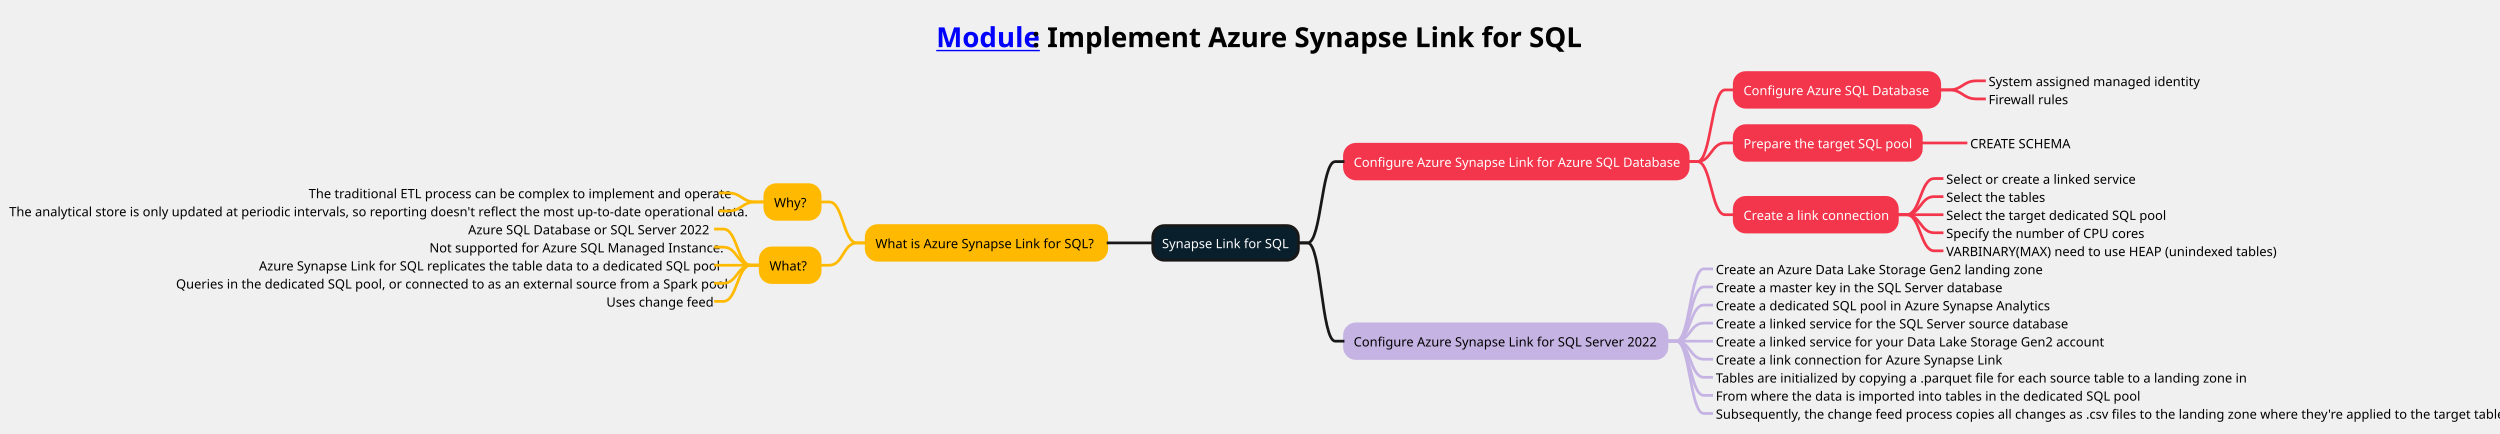
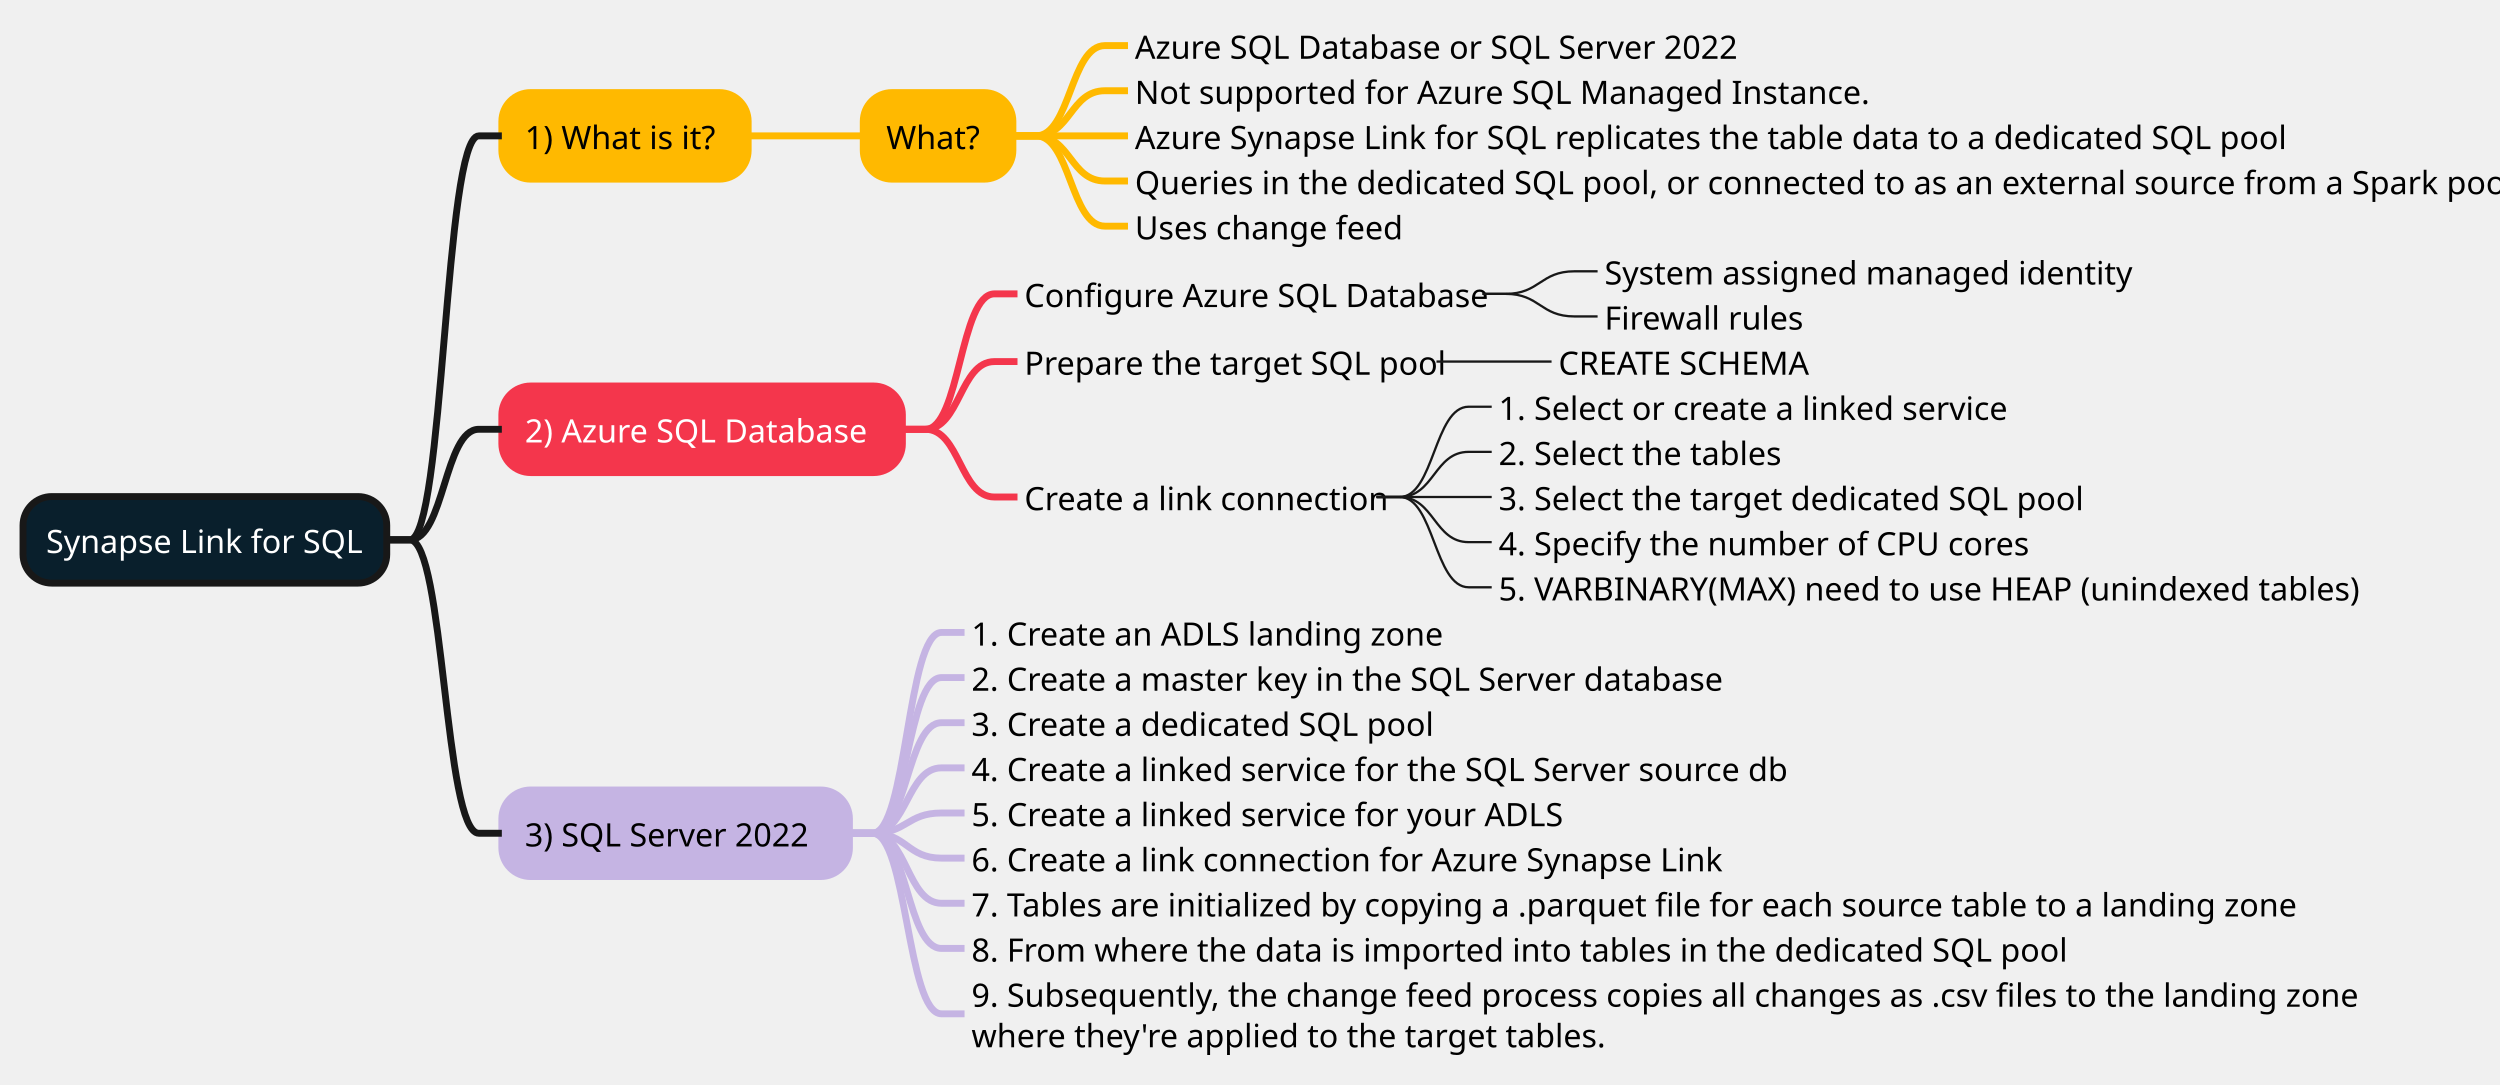
- <svg xmlns="http://www.w3.org/2000/svg" xmlns:xlink="http://www.w3.org/1999/xlink" contentStyleType="text/css" height="470px" preserveAspectRatio="none" style="width:2713px;height:470px;background:#FFFFFF;" version="1.1" viewBox="0 0 2713 470" width="2713px" zoomAndPan="magnify">
+ <svg xmlns="http://www.w3.org/2000/svg" contentStyleType="text/css" height="471px" preserveAspectRatio="none" style="width:1086px;height:471px;background:#FFFFFF;" version="1.1" viewBox="0 0 1086 471" width="1086px" zoomAndPan="magnify">
  <defs />
  <g>
-     <rect fill="none" height="47.734" id="_title" style="stroke:none;stroke-width:1.0;" width="688" x="1011" y="15" />
-     <a href="https://learn.microsoft.com/training/modules/implement-synapse-link-for-sql/" target="_top" title="https://learn.microsoft.com/training/modules/implement-synapse-link-for-sql/" xlink:actuate="onRequest" xlink:href="https://learn.microsoft.com/training/modules/implement-synapse-link-for-sql/" xlink:show="new" xlink:title="https://learn.microsoft.com/training/modules/implement-synapse-link-for-sql/" xlink:type="simple">
-       <text fill="#0000FF" font-family="sans-serif" font-size="30" font-weight="bold" lengthAdjust="spacing" text-decoration="underline" textLength="104" x="1016" y="51.143">Module</text>
-     </a>
-     <text fill="#000000" font-family="sans-serif" font-size="30" font-weight="bold" lengthAdjust="spacing" textLength="574" x="1120" y="51.143">: Implement Azure Synapse Link for SQL</text>
-     <rect fill="#091F2C" height="37.609" rx="12.5" ry="12.5" style="stroke:#181818;stroke-width:3.0;" width="158" x="1251" y="244.805" />
-     <text fill="#FFFFFF" font-family="sans-serif" font-size="14" lengthAdjust="spacing" textLength="138" x="1261" y="269.338">Synapse Link for SQL</text>
-     <rect fill="#F4364C" height="37.609" rx="12.5" ry="12.5" style="stroke:#F4364C;stroke-width:3.0;" width="373" x="1459" y="156.562" />
-     <text fill="#FFFFFF" font-family="sans-serif" font-size="14" lengthAdjust="spacing" textLength="349" x="1469" y="181.096">Configure Azure Synapse Link for Azure SQL Database</text>
-     <rect fill="#F4364C" height="37.609" rx="12.5" ry="12.5" style="stroke:#F4364C;stroke-width:3.0;" width="223" x="1882" y="78.734" />
-     <text fill="#FFFFFF" font-family="sans-serif" font-size="14" lengthAdjust="spacing" textLength="199" x="1892" y="103.268">Configure Azure SQL Database</text>
-     <text fill="#000000" font-family="sans-serif" font-size="14" lengthAdjust="spacing" textLength="219" x="2158" y="93.463">System assigned managed identity</text>
-     <path d="M2105,97.539 L2115,97.539 C2130,97.539 2130,87.734 2145,87.734 L2155,87.734 " fill="none" style="stroke:#F4364C;stroke-width:3.0;" />
-     <text fill="#000000" font-family="sans-serif" font-size="14" lengthAdjust="spacing" textLength="83" x="2158" y="113.072">Firewall rules</text>
-     <path d="M2105,97.539 L2115,97.539 C2130,97.539 2130,107.344 2145,107.344 L2155,107.344 " fill="none" style="stroke:#F4364C;stroke-width:3.0;" />
-     <path d="M1832,175.367 L1842,175.367 C1857,175.367 1857,97.539 1872,97.539 L1882,97.539 " fill="none" style="stroke:#F4364C;stroke-width:3.0;" />
-     <rect fill="#F4364C" height="37.609" rx="12.5" ry="12.5" style="stroke:#F4364C;stroke-width:3.0;" width="203" x="1882" y="136.344" />
-     <text fill="#FFFFFF" font-family="sans-serif" font-size="14" lengthAdjust="spacing" textLength="179" x="1892" y="160.877">Prepare the target SQL pool</text>
-     <text fill="#000000" font-family="sans-serif" font-size="14" lengthAdjust="spacing" textLength="117" x="2138" y="160.877">CREATE SCHEMA</text>
-     <path d="M2085,155.148 L2095,155.148 C2110,155.148 2110,155.148 2125,155.148 L2135,155.148 " fill="none" style="stroke:#F4364C;stroke-width:3.0;" />
-     <path d="M1832,175.367 L1842,175.367 C1857,175.367 1857,155.148 1872,155.148 L1882,155.148 " fill="none" style="stroke:#F4364C;stroke-width:3.0;" />
-     <rect fill="#F4364C" height="37.609" rx="12.5" ry="12.5" style="stroke:#F4364C;stroke-width:3.0;" width="177" x="1882" y="214.172" />
-     <text fill="#FFFFFF" font-family="sans-serif" font-size="14" lengthAdjust="spacing" textLength="153" x="1892" y="238.705">Create a link connection</text>
-     <text fill="#000000" font-family="sans-serif" font-size="14" lengthAdjust="spacing" textLength="202" x="2112" y="199.486">Select or create a linked service</text>
-     <path d="M2059,232.977 L2069,232.977 C2084,232.977 2084,193.758 2099,193.758 L2109,193.758 " fill="none" style="stroke:#F4364C;stroke-width:3.0;" />
-     <text fill="#000000" font-family="sans-serif" font-size="14" lengthAdjust="spacing" textLength="105" x="2112" y="219.096">Select the tables</text>
-     <path d="M2059,232.977 L2069,232.977 C2084,232.977 2084,213.367 2099,213.367 L2109,213.367 " fill="none" style="stroke:#F4364C;stroke-width:3.0;" />
-     <text fill="#000000" font-family="sans-serif" font-size="14" lengthAdjust="spacing" textLength="233" x="2112" y="238.705">Select the target dedicated SQL pool</text>
-     <path d="M2059,232.977 L2069,232.977 C2084,232.977 2084,232.977 2099,232.977 L2109,232.977 " fill="none" style="stroke:#F4364C;stroke-width:3.0;" />
-     <text fill="#000000" font-family="sans-serif" font-size="14" lengthAdjust="spacing" textLength="209" x="2112" y="258.315">Specify the number of CPU cores</text>
-     <path d="M2059,232.977 L2069,232.977 C2084,232.977 2084,252.586 2099,252.586 L2109,252.586 " fill="none" style="stroke:#F4364C;stroke-width:3.0;" />
-     <text fill="#000000" font-family="sans-serif" font-size="14" lengthAdjust="spacing" textLength="355" x="2112" y="277.924">VARBINARY(MAX) need to use HEAP (unindexed tables)</text>
-     <path d="M2059,232.977 L2069,232.977 C2084,232.977 2084,272.195 2099,272.195 L2109,272.195 " fill="none" style="stroke:#F4364C;stroke-width:3.0;" />
-     <path d="M1832,175.367 L1842,175.367 C1857,175.367 1857,232.977 1872,232.977 L1882,232.977 " fill="none" style="stroke:#F4364C;stroke-width:3.0;" />
-     <path d="M1409,263.609 L1419,263.609 C1434,263.609 1434,175.367 1449,175.367 L1459,175.367 " fill="none" style="stroke:#181818;stroke-width:3.0;" />
-     <rect fill="#C5B4E3" height="37.609" rx="12.5" ry="12.5" style="stroke:#C5B4E3;stroke-width:3.0;" width="350" x="1459" y="351.438" />
-     <text fill="#000000" font-family="sans-serif" font-size="14" lengthAdjust="spacing" textLength="326" x="1469" y="375.971">Configure Azure Synapse Link for SQL Server 2022</text>
-     <text fill="#000000" font-family="sans-serif" font-size="14" lengthAdjust="spacing" textLength="349" x="1862" y="297.533">Create an Azure Data Lake Storage Gen2 landing zone</text>
-     <path d="M1809,370.242 L1819,370.242 C1834,370.242 1834,291.805 1849,291.805 L1859,291.805 " fill="none" style="stroke:#C5B4E3;stroke-width:3.0;" />
-     <text fill="#000000" font-family="sans-serif" font-size="14" lengthAdjust="spacing" textLength="308" x="1862" y="317.143">Create a master key in the SQL Server database</text>
-     <path d="M1809,370.242 L1819,370.242 C1834,370.242 1834,311.414 1849,311.414 L1859,311.414 " fill="none" style="stroke:#C5B4E3;stroke-width:3.0;" />
-     <text fill="#000000" font-family="sans-serif" font-size="14" lengthAdjust="spacing" textLength="358" x="1862" y="336.752">Create a dedicated SQL pool in Azure Synapse Analytics</text>
-     <path d="M1809,370.242 L1819,370.242 C1834,370.242 1834,331.023 1849,331.023 L1859,331.023 " fill="none" style="stroke:#C5B4E3;stroke-width:3.0;" />
-     <text fill="#000000" font-family="sans-serif" font-size="14" lengthAdjust="spacing" textLength="378" x="1862" y="356.361">Create a linked service for the SQL Server source database</text>
-     <path d="M1809,370.242 L1819,370.242 C1834,370.242 1834,350.633 1849,350.633 L1859,350.633 " fill="none" style="stroke:#C5B4E3;stroke-width:3.0;" />
-     <text fill="#000000" font-family="sans-serif" font-size="14" lengthAdjust="spacing" textLength="414" x="1862" y="375.971">Create a linked service for your Data Lake Storage Gen2 account</text>
-     <path d="M1809,370.242 L1819,370.242 C1834,370.242 1834,370.242 1849,370.242 L1859,370.242 " fill="none" style="stroke:#C5B4E3;stroke-width:3.0;" />
-     <text fill="#000000" font-family="sans-serif" font-size="14" lengthAdjust="spacing" textLength="303" x="1862" y="395.58">Create a link connection for Azure Synapse Link</text>
-     <path d="M1809,370.242 L1819,370.242 C1834,370.242 1834,389.852 1849,389.852 L1859,389.852 " fill="none" style="stroke:#C5B4E3;stroke-width:3.0;" />
-     <text fill="#000000" font-family="sans-serif" font-size="14" lengthAdjust="spacing" textLength="557" x="1862" y="415.19">Tables are initialized by copying a .parquet file for each source table to a landing zone in</text>
-     <path d="M1809,370.242 L1819,370.242 C1834,370.242 1834,409.461 1849,409.461 L1859,409.461 " fill="none" style="stroke:#C5B4E3;stroke-width:3.0;" />
-     <text fill="#000000" font-family="sans-serif" font-size="14" lengthAdjust="spacing" textLength="441" x="1862" y="434.799">From where the data is imported into tables in the dedicated SQL pool</text>
-     <path d="M1809,370.242 L1819,370.242 C1834,370.242 1834,429.07 1849,429.07 L1859,429.07 " fill="none" style="stroke:#C5B4E3;stroke-width:3.0;" />
-     <text fill="#000000" font-family="sans-serif" font-size="14" lengthAdjust="spacing" textLength="839" x="1862" y="454.408">Subsequently, the change feed process copies all changes as .csv files to the landing zone where they're applied to the target tables.</text>
-     <path d="M1809,370.242 L1819,370.242 C1834,370.242 1834,448.68 1849,448.68 L1859,448.68 " fill="none" style="stroke:#C5B4E3;stroke-width:3.0;" />
-     <path d="M1409,263.609 L1419,263.609 C1434,263.609 1434,370.242 1449,370.242 L1459,370.242 " fill="none" style="stroke:#181818;stroke-width:3.0;" />
-     <rect fill="#FFB900" height="37.609" rx="12.5" ry="12.5" style="stroke:#FFB900;stroke-width:3.0;" width="261" x="940" y="244.805" />
-     <text fill="#000000" font-family="sans-serif" font-size="14" lengthAdjust="spacing" textLength="237" x="950" y="269.338">What is Azure Synapse Link for SQL?</text>
-     <rect fill="#FFB900" height="37.609" rx="12.5" ry="12.5" style="stroke:#FFB900;stroke-width:3.0;" width="60" x="830" y="200.379" />
-     <text fill="#000000" font-family="sans-serif" font-size="14" lengthAdjust="spacing" textLength="36" x="840" y="224.912">Why?</text>
-     <text fill="#000000" font-family="sans-serif" font-size="14" lengthAdjust="spacing" textLength="442" x="335" y="215.107">The traditional ETL process can be complex to implement and operate</text>
-     <path d="M830,219.184 L820,219.184 C805,219.184 805,209.379 790,209.379 L780,209.379 " fill="none" style="stroke:#FFB900;stroke-width:3.0;" />
-     <text fill="#000000" font-family="sans-serif" font-size="14" lengthAdjust="spacing" textLength="767" x="10" y="234.717">The analytical store is only updated at periodic intervals, so reporting doesn't reflect the most up-to-date operational data.</text>
-     <path d="M830,219.184 L820,219.184 C805,219.184 805,228.988 790,228.988 L780,228.988 " fill="none" style="stroke:#FFB900;stroke-width:3.0;" />
-     <path d="M940,263.609 L930,263.609 C915,263.609 915,219.184 900,219.184 L890,219.184 " fill="none" style="stroke:#FFB900;stroke-width:3.0;" />
-     <rect fill="#FFB900" height="37.609" rx="12.5" ry="12.5" style="stroke:#FFB900;stroke-width:3.0;" width="65" x="825" y="269.012" />
-     <text fill="#000000" font-family="sans-serif" font-size="14" lengthAdjust="spacing" textLength="41" x="835" y="293.545">What?</text>
-     <text fill="#000000" font-family="sans-serif" font-size="14" lengthAdjust="spacing" textLength="264" x="508" y="254.326">Azure SQL Database or SQL Server 2022</text>
-     <path d="M825,287.816 L815,287.816 C800,287.816 800,248.598 785,248.598 L775,248.598 " fill="none" style="stroke:#FFB900;stroke-width:3.0;" />
-     <text fill="#000000" font-family="sans-serif" font-size="14" lengthAdjust="spacing" textLength="306" x="466" y="273.935">Not supported for Azure SQL Managed Instance.</text>
-     <path d="M825,287.816 L815,287.816 C800,287.816 800,268.207 785,268.207 L775,268.207 " fill="none" style="stroke:#FFB900;stroke-width:3.0;" />
-     <text fill="#000000" font-family="sans-serif" font-size="14" lengthAdjust="spacing" textLength="491" x="281" y="293.545">Azure Synapse Link for SQL replicates the table data to a dedicated SQL pool</text>
-     <path d="M825,287.816 L815,287.816 C800,287.816 800,287.816 785,287.816 L775,287.816 " fill="none" style="stroke:#FFB900;stroke-width:3.0;" />
-     <text fill="#000000" font-family="sans-serif" font-size="14" lengthAdjust="spacing" textLength="581" x="191" y="313.154">Queries in the dedicated SQL pool, or connected to as an external source from a Spark pool</text>
-     <path d="M825,287.816 L815,287.816 C800,287.816 800,307.426 785,307.426 L775,307.426 " fill="none" style="stroke:#FFB900;stroke-width:3.0;" />
-     <text fill="#000000" font-family="sans-serif" font-size="14" lengthAdjust="spacing" textLength="114" x="658" y="332.764">Uses change feed</text>
-     <path d="M825,287.816 L815,287.816 C800,287.816 800,327.035 785,327.035 L775,327.035 " fill="none" style="stroke:#FFB900;stroke-width:3.0;" />
-     <path d="M940,263.609 L930,263.609 C915,263.609 915,287.816 900,287.816 L890,287.816 " fill="none" style="stroke:#FFB900;stroke-width:3.0;" />
-     <path d="M1251,263.609 L1241,263.609 C1226,263.609 1226,263.609 1211,263.609 L1201,263.609 " fill="none" style="stroke:#181818;stroke-width:3.0;" />
+     <rect fill="#091F2C" height="37.609" rx="12.5" ry="12.5" style="stroke:#181818;stroke-width:3.0;" width="158" x="10" y="215.703" />
+     <text fill="#FFFFFF" font-family="sans-serif" font-size="14" lengthAdjust="spacing" textLength="138" x="20" y="240.236">Synapse Link for SQL</text>
+     <rect fill="#FFB900" height="37.609" rx="12.5" ry="12.5" style="stroke:#FFB900;stroke-width:3.0;" width="107" x="218" y="40.219" />
+     <text fill="#000000" font-family="sans-serif" font-size="14" lengthAdjust="spacing" textLength="83" x="228" y="64.752">1) What is it?</text>
+     <rect fill="#FFB900" height="37.609" rx="12.5" ry="12.5" style="stroke:#FFB900;stroke-width:3.0;" width="65" x="375" y="40.219" />
+     <text fill="#000000" font-family="sans-serif" font-size="14" lengthAdjust="spacing" textLength="41" x="385" y="64.752">What?</text>
+     <text fill="#000000" font-family="sans-serif" font-size="14" lengthAdjust="spacing" textLength="264" x="493" y="25.533">Azure SQL Database or SQL Server 2022</text>
+     <path d="M440,59.023 L450,59.023 C465,59.023 465,19.805 480,19.805 L490,19.805 " fill="none" style="stroke:#FFB900;stroke-width:3.0;" />
+     <text fill="#000000" font-family="sans-serif" font-size="14" lengthAdjust="spacing" textLength="306" x="493" y="45.143">Not supported for Azure SQL Managed Instance.</text>
+     <path d="M440,59.023 L450,59.023 C465,59.023 465,39.414 480,39.414 L490,39.414 " fill="none" style="stroke:#FFB900;stroke-width:3.0;" />
+     <text fill="#000000" font-family="sans-serif" font-size="14" lengthAdjust="spacing" textLength="491" x="493" y="64.752">Azure Synapse Link for SQL replicates the table data to a dedicated SQL pool</text>
+     <path d="M440,59.023 L450,59.023 C465,59.023 465,59.023 480,59.023 L490,59.023 " fill="none" style="stroke:#FFB900;stroke-width:3.0;" />
+     <text fill="#000000" font-family="sans-serif" font-size="14" lengthAdjust="spacing" textLength="581" x="493" y="84.361">Queries in the dedicated SQL pool, or connected to as an external source from a Spark pool</text>
+     <path d="M440,59.023 L450,59.023 C465,59.023 465,78.633 480,78.633 L490,78.633 " fill="none" style="stroke:#FFB900;stroke-width:3.0;" />
+     <text fill="#000000" font-family="sans-serif" font-size="14" lengthAdjust="spacing" textLength="114" x="493" y="103.971">Uses change feed</text>
+     <path d="M440,59.023 L450,59.023 C465,59.023 465,98.242 480,98.242 L490,98.242 " fill="none" style="stroke:#FFB900;stroke-width:3.0;" />
+     <path d="M325,59.023 L335,59.023 C350,59.023 350,59.023 365,59.023 L375,59.023 " fill="none" style="stroke:#FFB900;stroke-width:3.0;" />
+     <path d="M168,234.508 L178,234.508 C193,234.508 193,59.023 208,59.023 L218,59.023 " fill="none" style="stroke:#181818;stroke-width:3.0;" />
+     <rect fill="#F4364C" height="37.609" rx="12.5" ry="12.5" style="stroke:#F4364C;stroke-width:3.0;" width="174" x="218" y="167.68" />
+     <text fill="#FFFFFF" font-family="sans-serif" font-size="14" lengthAdjust="spacing" textLength="150" x="228" y="192.213">2) Azure SQL Database</text>
+     <text fill="#000000" font-family="sans-serif" font-size="14" lengthAdjust="spacing" textLength="199" x="445" y="133.385">Configure Azure SQL Database</text>
+     <text fill="#000000" font-family="sans-serif" font-size="14" lengthAdjust="spacing" textLength="219" x="697" y="123.58">System assigned managed identity</text>
+     <path d="M644,127.656 L654,127.656 C669,127.656 669,117.852 684,117.852 L694,117.852 " fill="none" style="stroke:#181818;stroke-width:1.0;" />
+     <text fill="#000000" font-family="sans-serif" font-size="14" lengthAdjust="spacing" textLength="83" x="697" y="143.19">Firewall rules</text>
+     <path d="M644,127.656 L654,127.656 C669,127.656 669,137.461 684,137.461 L694,137.461 " fill="none" style="stroke:#181818;stroke-width:1.0;" />
+     <path d="M392,186.484 L402,186.484 C417,186.484 417,127.656 432,127.656 L442,127.656 " fill="none" style="stroke:#F4364C;stroke-width:3.0;" />
+     <text fill="#000000" font-family="sans-serif" font-size="14" lengthAdjust="spacing" textLength="179" x="445" y="162.799">Prepare the target SQL pool</text>
+     <text fill="#000000" font-family="sans-serif" font-size="14" lengthAdjust="spacing" textLength="117" x="677" y="162.799">CREATE SCHEMA</text>
+     <path d="M624,157.07 L634,157.07 C649,157.07 649,157.07 664,157.07 L674,157.07 " fill="none" style="stroke:#181818;stroke-width:1.0;" />
+     <path d="M392,186.484 L402,186.484 C417,186.484 417,157.07 432,157.07 L442,157.07 " fill="none" style="stroke:#F4364C;stroke-width:3.0;" />
+     <text fill="#000000" font-family="sans-serif" font-size="14" lengthAdjust="spacing" textLength="153" x="445" y="221.627">Create a link connection</text>
+     <text fill="#000000" font-family="sans-serif" font-size="14" lengthAdjust="spacing" textLength="218" x="651" y="182.408">1. Select or create a linked service</text>
+     <path d="M598,215.898 L608,215.898 C623,215.898 623,176.68 638,176.68 L648,176.68 " fill="none" style="stroke:#181818;stroke-width:1.0;" />
+     <text fill="#000000" font-family="sans-serif" font-size="14" lengthAdjust="spacing" textLength="121" x="651" y="202.018">2. Select the tables</text>
+     <path d="M598,215.898 L608,215.898 C623,215.898 623,196.289 638,196.289 L648,196.289 " fill="none" style="stroke:#181818;stroke-width:1.0;" />
+     <text fill="#000000" font-family="sans-serif" font-size="14" lengthAdjust="spacing" textLength="249" x="651" y="221.627">3. Select the target dedicated SQL pool</text>
+     <path d="M598,215.898 L608,215.898 C623,215.898 623,215.898 638,215.898 L648,215.898 " fill="none" style="stroke:#181818;stroke-width:1.0;" />
+     <text fill="#000000" font-family="sans-serif" font-size="14" lengthAdjust="spacing" textLength="225" x="651" y="241.236">4. Specify the number of CPU cores</text>
+     <path d="M598,215.898 L608,215.898 C623,215.898 623,235.508 638,235.508 L648,235.508 " fill="none" style="stroke:#181818;stroke-width:1.0;" />
+     <text fill="#000000" font-family="sans-serif" font-size="14" lengthAdjust="spacing" textLength="371" x="651" y="260.846">5. VARBINARY(MAX) need to use HEAP (unindexed tables)</text>
+     <path d="M598,215.898 L608,215.898 C623,215.898 623,255.117 638,255.117 L648,255.117 " fill="none" style="stroke:#181818;stroke-width:1.0;" />
+     <path d="M392,186.484 L402,186.484 C417,186.484 417,215.898 432,215.898 L442,215.898 " fill="none" style="stroke:#F4364C;stroke-width:3.0;" />
+     <path d="M168,234.508 L178,234.508 C193,234.508 193,186.484 208,186.484 L218,186.484 " fill="none" style="stroke:#181818;stroke-width:3.0;" />
+     <rect fill="#C5B4E3" height="37.609" rx="12.5" ry="12.5" style="stroke:#C5B4E3;stroke-width:3.0;" width="151" x="218" y="343.164" />
+     <text fill="#000000" font-family="sans-serif" font-size="14" lengthAdjust="spacing" textLength="127" x="228" y="367.697">3) SQL Server 2022</text>
+     <text fill="#000000" font-family="sans-serif" font-size="14" lengthAdjust="spacing" textLength="203" x="422" y="280.455">1. Create an ADLS landing zone</text>
+     <path d="M369,361.969 L379,361.969 C394,361.969 394,274.727 409,274.727 L419,274.727 " fill="none" style="stroke:#C5B4E3;stroke-width:3.0;" />
+     <text fill="#000000" font-family="sans-serif" font-size="14" lengthAdjust="spacing" textLength="324" x="422" y="300.065">2. Create a master key in the SQL Server database</text>
+     <path d="M369,361.969 L379,361.969 C394,361.969 394,294.336 409,294.336 L419,294.336 " fill="none" style="stroke:#C5B4E3;stroke-width:3.0;" />
+     <text fill="#000000" font-family="sans-serif" font-size="14" lengthAdjust="spacing" textLength="200" x="422" y="319.674">3. Create a dedicated SQL pool</text>
+     <path d="M369,361.969 L379,361.969 C394,361.969 394,313.945 409,313.945 L419,313.945 " fill="none" style="stroke:#C5B4E3;stroke-width:3.0;" />
+     <text fill="#000000" font-family="sans-serif" font-size="14" lengthAdjust="spacing" textLength="351" x="422" y="339.283">4. Create a linked service for the SQL Server source db</text>
+     <path d="M369,361.969 L379,361.969 C394,361.969 394,333.555 409,333.555 L419,333.555 " fill="none" style="stroke:#C5B4E3;stroke-width:3.0;" />
+     <text fill="#000000" font-family="sans-serif" font-size="14" lengthAdjust="spacing" textLength="254" x="422" y="358.893">5. Create a linked service for your ADLS</text>
+     <path d="M369,361.969 L379,361.969 C394,361.969 394,353.164 409,353.164 L419,353.164 " fill="none" style="stroke:#C5B4E3;stroke-width:3.0;" />
+     <text fill="#000000" font-family="sans-serif" font-size="14" lengthAdjust="spacing" textLength="319" x="422" y="378.502">6. Create a link connection for Azure Synapse Link</text>
+     <path d="M369,361.969 L379,361.969 C394,361.969 394,372.773 409,372.773 L419,372.773 " fill="none" style="stroke:#C5B4E3;stroke-width:3.0;" />
+     <text fill="#000000" font-family="sans-serif" font-size="14" lengthAdjust="spacing" textLength="558" x="422" y="398.111">7. Tables are initialized by copying a .parquet file for each source table to a landing zone</text>
+     <path d="M369,361.969 L379,361.969 C394,361.969 394,392.383 409,392.383 L419,392.383 " fill="none" style="stroke:#C5B4E3;stroke-width:3.0;" />
+     <text fill="#000000" font-family="sans-serif" font-size="14" lengthAdjust="spacing" textLength="457" x="422" y="417.721">8. From where the data is imported into tables in the dedicated SQL pool</text>
+     <path d="M369,361.969 L379,361.969 C394,361.969 394,411.992 409,411.992 L419,411.992 " fill="none" style="stroke:#C5B4E3;stroke-width:3.0;" />
+     <text fill="#000000" font-family="sans-serif" font-size="14" lengthAdjust="spacing" textLength="589" x="422" y="437.33">9. Subsequently, the change feed process copies all changes as .csv files to the landing zone</text>
+     <text fill="#000000" font-family="sans-serif" font-size="14" lengthAdjust="spacing" textLength="262" x="422" y="454.94">where they're applied to the target tables.</text>
+     <path d="M369,361.969 L379,361.969 C394,361.969 394,440.406 409,440.406 L419,440.406 " fill="none" style="stroke:#C5B4E3;stroke-width:3.0;" />
+     <path d="M168,234.508 L178,234.508 C193,234.508 193,361.969 208,361.969 L218,361.969 " fill="none" style="stroke:#181818;stroke-width:3.0;" />
  </g>
</svg>
